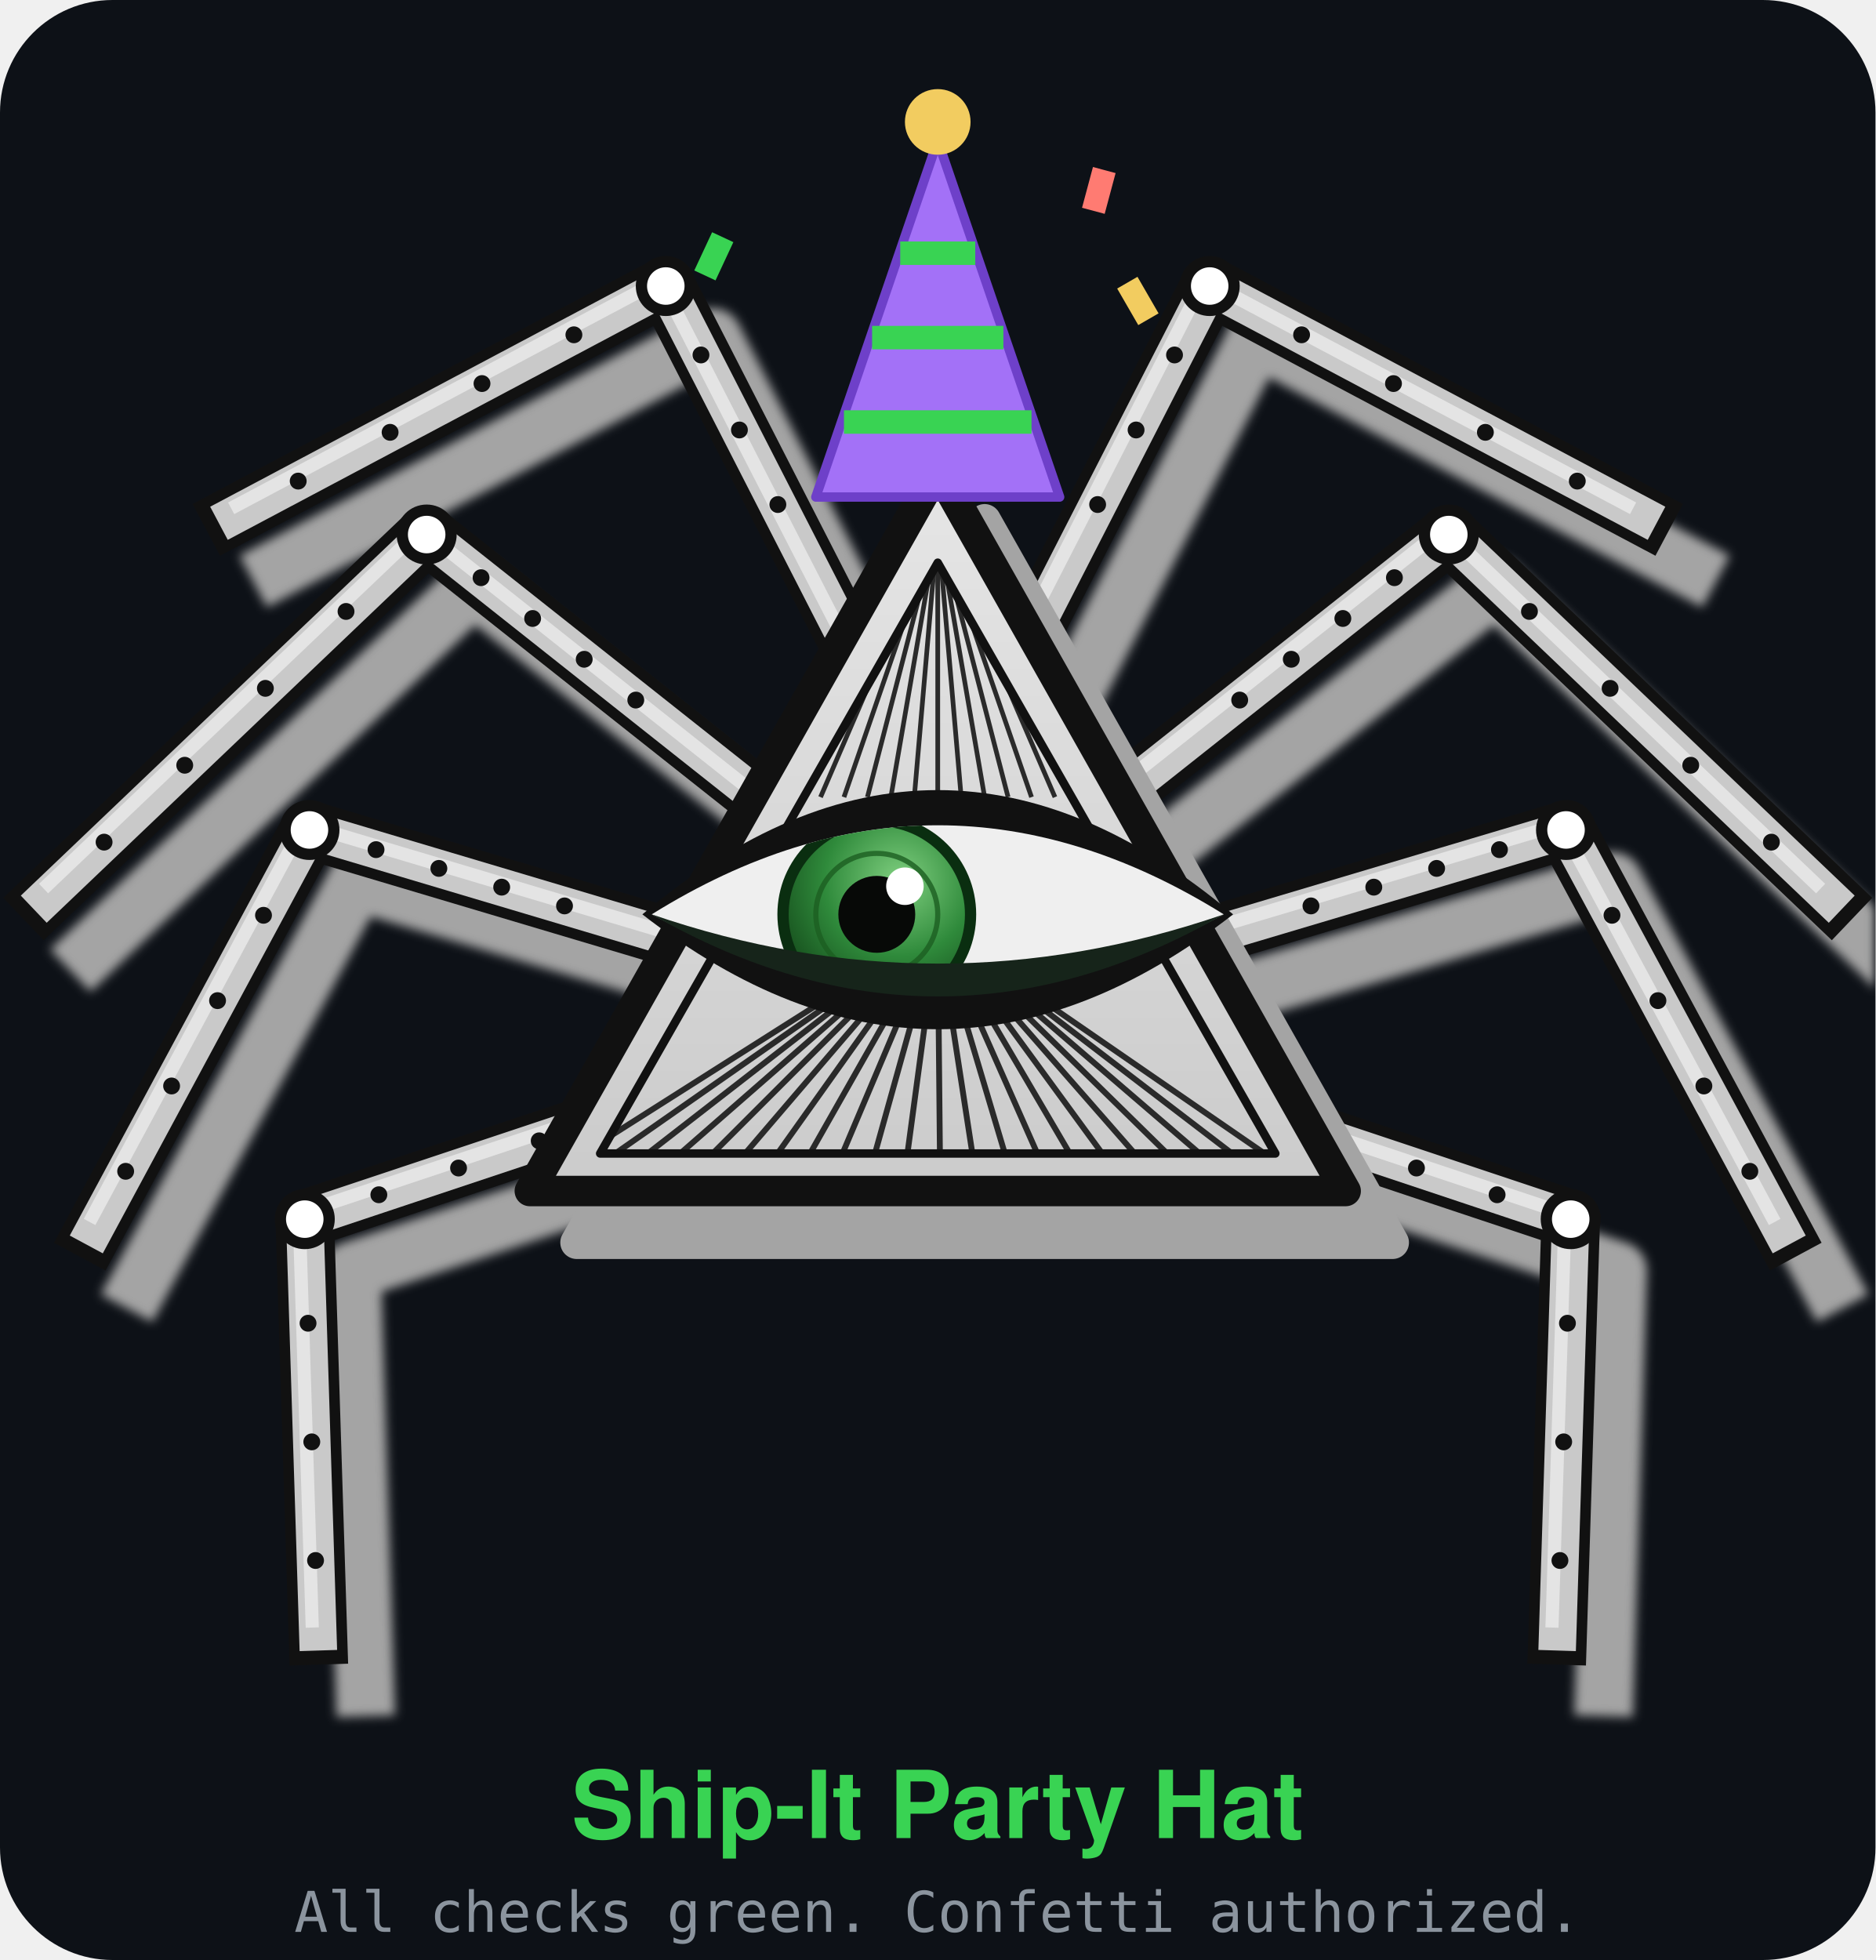
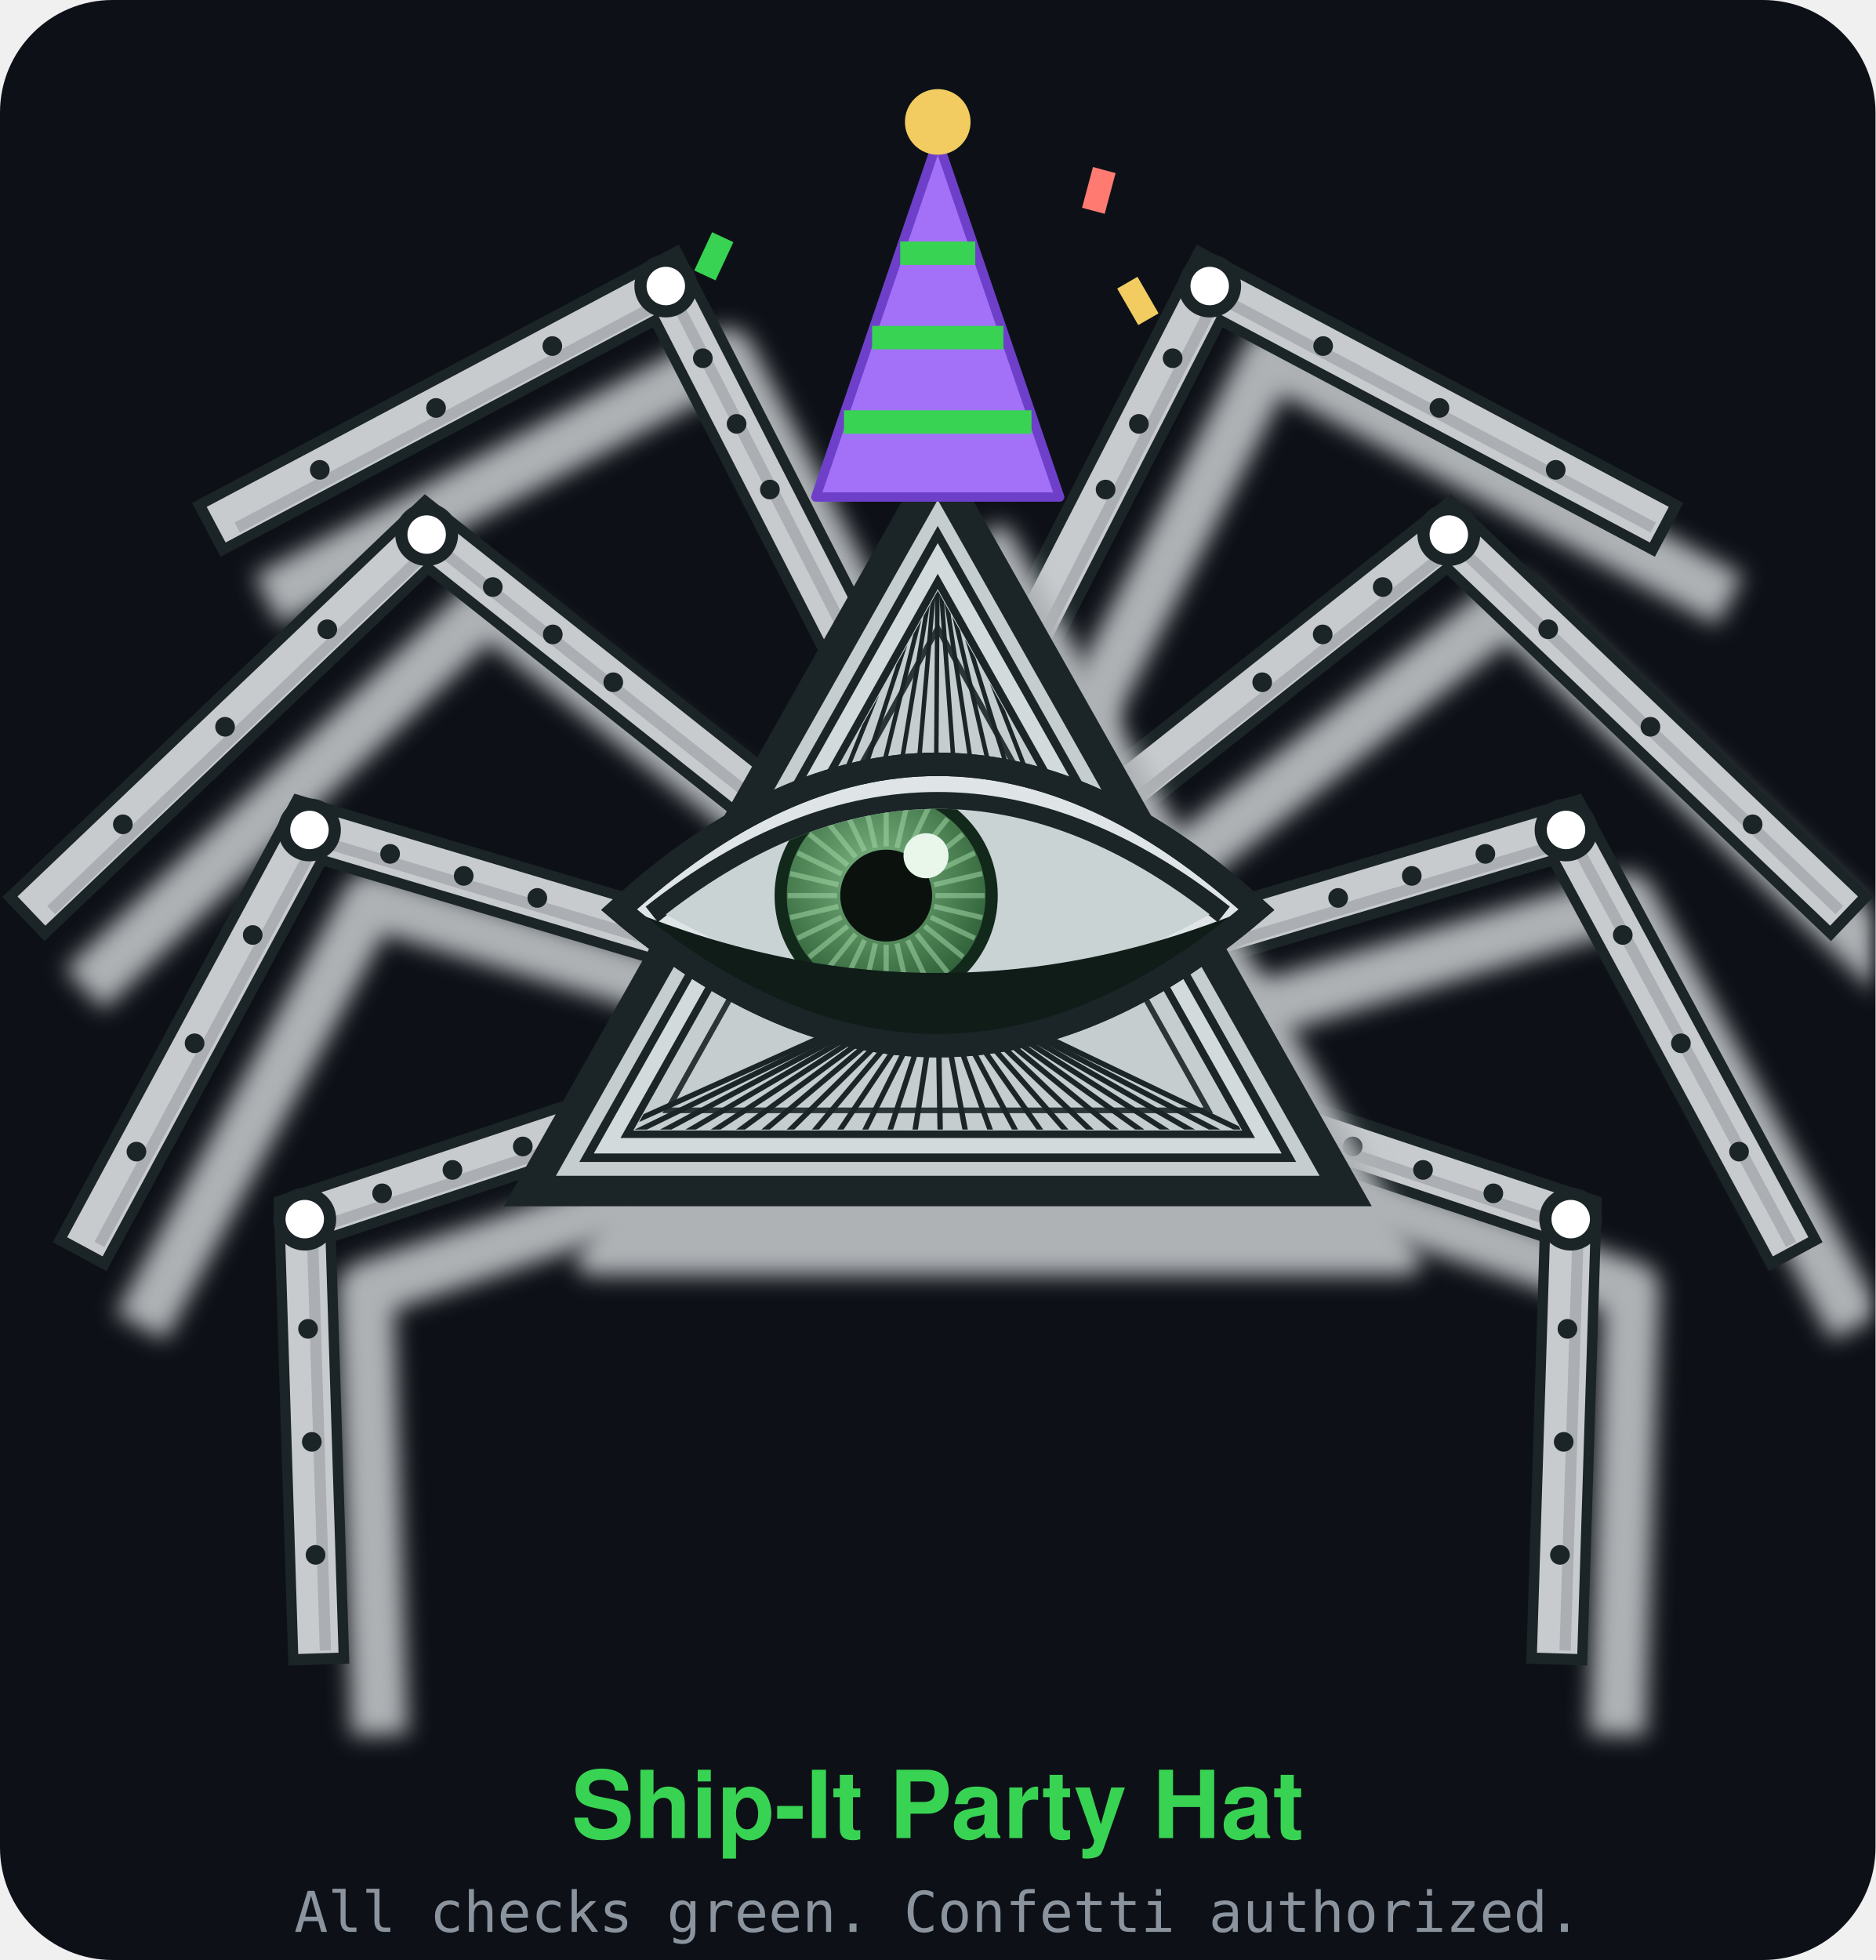
<svg xmlns="http://www.w3.org/2000/svg" viewBox="0 -50 400 418" width="400" height="418" role="img" aria-label="PRovidence wearing Ship-It Party Hat">
  <defs>
-     <linearGradient id="party-shell" x1="0" y1="0" x2="0" y2="1">
-       <stop offset="0" stop-color="#e6e6e6" />
-       <stop offset="1" stop-color="#cbcbcb" />
-     </linearGradient>
-     <filter id="party-soft" x="-10%" y="-10%" width="120%" height="120%">
-       <feGaussianBlur stdDeviation="1.1" />
+     <filter id="party-soft" x="-10%" y="-10%" width="125%" height="125%">
+       <feGaussianBlur stdDeviation="2.4" />
    </filter>
-     <radialGradient id="party-iris" cx=".62" cy=".32" r=".8">
-       <stop offset="0" stop-color="#7fcf7f" />
-       <stop offset=".5" stop-color="#2f8a3b" />
-       <stop offset="1" stop-color="#0f3d14" />
+     <radialGradient id="party-iris" cx=".45" cy=".4" r=".7">
+       <stop offset="0" stop-color="#7fb685" />
+       <stop offset=".55" stop-color="#4b8052" />
+       <stop offset="1" stop-color="#22502b" />
    </radialGradient>
  </defs>
  <style>@keyframes party-leg{from{transform:rotate(-3deg)}to{transform:rotate(3deg)}}@keyframes party-bob{from{transform:translateY(0)}to{transform:translateY(-6px)}}.party-all{animation:party-bob 1.6s ease-in-out infinite alternate}</style>
  <rect x="0" y="-50" width="400" height="418" rx="24" fill="#0d1117" />
  <g class="party-all">
-     <g transform="translate(10 11)" filter="url(#party-soft)">
-       <polyline style="transform-origin:215.0px 95px;animation:party-leg 1s ease-in-out 0.00s infinite alternate" points="215.0,95.0 258.0,11.0 356.0,63.0" fill="none" stroke="#a4a4a4" stroke-width="12.5" stroke-linejoin="round" />
-       <polyline style="transform-origin:232.0px 125px;animation:party-leg 1s ease-in-out 0.17s infinite alternate" points="232.0,125.0 309.0,64.0 395.0,146.0" fill="none" stroke="#a4a4a4" stroke-width="12.5" stroke-linejoin="round" />
-       <polyline style="transform-origin:240.0px 155px;animation:party-leg 1s ease-in-out 0.34s infinite alternate" points="240.0,155.0 334.0,127.0 383.0,218.0" fill="none" stroke="#a4a4a4" stroke-width="12.5" stroke-linejoin="round" />
-       <polyline style="transform-origin:245.0px 180px;animation:party-leg 1s ease-in-out 0.51s infinite alternate" points="245.0,180.0 335.0,210.0 332.0,305.0" fill="none" stroke="#a4a4a4" stroke-width="12.5" stroke-linejoin="round" />
-       <polyline style="transform-origin:185.0px 95px;animation:party-leg 1s ease-in-out 0.09s infinite alternate" points="185.0,95.0 142.0,11.0 44.0,63.0" fill="none" stroke="#a4a4a4" stroke-width="12.5" stroke-linejoin="round" />
-       <polyline style="transform-origin:168.0px 125px;animation:party-leg 1s ease-in-out 0.26s infinite alternate" points="168.0,125.0 91.0,64.0 5.0,146.0" fill="none" stroke="#a4a4a4" stroke-width="12.5" stroke-linejoin="round" />
-       <polyline style="transform-origin:160.0px 155px;animation:party-leg 1s ease-in-out 0.43s infinite alternate" points="160.0,155.0 66.0,127.0 17.0,218.0" fill="none" stroke="#a4a4a4" stroke-width="12.5" stroke-linejoin="round" />
-       <polyline style="transform-origin:155.0px 180px;animation:party-leg 1s ease-in-out 0.60s infinite alternate" points="155.0,180.0 65.0,210.0 68.0,305.0" fill="none" stroke="#a4a4a4" stroke-width="12.5" stroke-linejoin="round" />
+     <g transform="translate(13 15)" filter="url(#party-soft)">
+       <polyline style="transform-origin:215.0px 95px;animation:party-leg 1s ease-in-out 0.00s infinite alternate" points="215.0,95.0 258.0,11.0 356.0,63.0" fill="none" stroke="#aeb2b5" stroke-width="12" stroke-linejoin="round" />
+       <polyline style="transform-origin:232.0px 125px;animation:party-leg 1s ease-in-out 0.17s infinite alternate" points="232.0,125.0 309.0,64.0 395.0,146.0" fill="none" stroke="#aeb2b5" stroke-width="12" stroke-linejoin="round" />
+       <polyline style="transform-origin:240.0px 155px;animation:party-leg 1s ease-in-out 0.34s infinite alternate" points="240.0,155.0 334.0,127.0 383.0,218.0" fill="none" stroke="#aeb2b5" stroke-width="12" stroke-linejoin="round" />
+       <polyline style="transform-origin:245.0px 180px;animation:party-leg 1s ease-in-out 0.51s infinite alternate" points="245.0,180.0 335.0,210.0 332.0,305.0" fill="none" stroke="#aeb2b5" stroke-width="12" stroke-linejoin="round" />
+       <polyline style="transform-origin:185.0px 95px;animation:party-leg 1s ease-in-out 0.09s infinite alternate" points="185.0,95.0 142.0,11.0 44.0,63.0" fill="none" stroke="#aeb2b5" stroke-width="12" stroke-linejoin="round" />
+       <polyline style="transform-origin:168.0px 125px;animation:party-leg 1s ease-in-out 0.26s infinite alternate" points="168.0,125.0 91.0,64.0 5.0,146.0" fill="none" stroke="#aeb2b5" stroke-width="12" stroke-linejoin="round" />
+       <polyline style="transform-origin:160.0px 155px;animation:party-leg 1s ease-in-out 0.43s infinite alternate" points="160.0,155.0 66.0,127.0 17.0,218.0" fill="none" stroke="#aeb2b5" stroke-width="12" stroke-linejoin="round" />
+       <polyline style="transform-origin:155.0px 180px;animation:party-leg 1s ease-in-out 0.60s infinite alternate" points="155.0,180.0 65.0,210.0 68.0,305.0" fill="none" stroke="#aeb2b5" stroke-width="12" stroke-linejoin="round" />
    </g>
    <g class="leg" style="transform-origin:215.0px 95px;animation:party-leg 1s ease-in-out 0.00s infinite alternate">
-       <polyline points="215.0,95.0 258.0,11.0 356.0,63.0" fill="none" stroke="#111111" stroke-width="12.5" stroke-linejoin="round" />
-       <polyline points="215.0,95.0 258.0,11.0 353.3,61.6" fill="none" stroke="#c9c9c9" stroke-width="8" stroke-linejoin="round" />
-       <polyline points="216.7,91.6 258.0,11.0 349.5,59.6" fill="none" stroke="#e4e4e4" stroke-width="2.8" stroke-linejoin="round" transform="translate(-1.2,-1.2)" />
-       <circle cx="234.1" cy="57.6" r="1.8" fill="#111111" />
-       <circle cx="242.3" cy="41.7" r="1.8" fill="#111111" />
-       <circle cx="250.5" cy="25.7" r="1.8" fill="#111111" />
-       <circle cx="277.6" cy="21.4" r="1.8" fill="#111111" />
-       <circle cx="297.2" cy="31.8" r="1.8" fill="#111111" />
-       <circle cx="316.8" cy="42.2" r="1.8" fill="#111111" />
-       <circle cx="336.4" cy="52.6" r="1.8" fill="#111111" />
-       <circle cx="258" cy="11" r="5.2" fill="#ffffff" stroke="#111111" stroke-width="2.4" />
+       <polyline points="215.0,95.0 258.0,11.0 356.0,63.0" fill="none" stroke="#1b2427" stroke-width="13" stroke-linejoin="miter" stroke-miterlimit="3" />
+       <polyline points="215.0,95.0 258.0,11.0 353.9,61.9" fill="none" stroke="#c8cbce" stroke-width="8.6" stroke-linejoin="miter" stroke-miterlimit="3" />
+       <polyline points="216.3,92.5 258.0,11.0 351.0,60.3" fill="none" stroke="#a6a9ad" stroke-width="2.4" stroke-linejoin="round" transform="translate(1.6 2.2)" opacity=".85" />
+       <circle cx="235.8" cy="54.4" r="2.1" fill="#1b2427" />
+       <circle cx="242.9" cy="40.4" r="2.1" fill="#1b2427" />
+       <circle cx="250.1" cy="26.4" r="2.1" fill="#1b2427" />
+       <circle cx="282.2" cy="23.8" r="2.1" fill="#1b2427" />
+       <circle cx="307.0" cy="37.0" r="2.1" fill="#1b2427" />
+       <circle cx="331.8" cy="50.2" r="2.1" fill="#1b2427" />
+       <circle cx="258" cy="11" r="5.4" fill="#ffffff" stroke="#1b2427" stroke-width="2.6" />
    </g>
    <g class="leg" style="transform-origin:232.0px 125px;animation:party-leg 1s ease-in-out 0.17s infinite alternate">
-       <polyline points="232.0,125.0 309.0,64.0 395.0,146.0" fill="none" stroke="#111111" stroke-width="12.5" stroke-linejoin="round" />
-       <polyline points="232.0,125.0 309.0,64.0 392.8,143.9" fill="none" stroke="#c9c9c9" stroke-width="8" stroke-linejoin="round" />
-       <polyline points="235.1,122.6 309.0,64.0 389.5,140.7" fill="none" stroke="#e4e4e4" stroke-width="2.8" stroke-linejoin="round" transform="translate(-1.2,-1.2)" />
-       <circle cx="264.4" cy="99.3" r="1.8" fill="#111111" />
-       <circle cx="275.4" cy="90.6" r="1.8" fill="#111111" />
-       <circle cx="286.4" cy="81.9" r="1.8" fill="#111111" />
-       <circle cx="297.4" cy="73.2" r="1.8" fill="#111111" />
-       <circle cx="326.2" cy="80.4" r="1.8" fill="#111111" />
-       <circle cx="343.4" cy="96.8" r="1.8" fill="#111111" />
-       <circle cx="360.6" cy="113.2" r="1.8" fill="#111111" />
-       <circle cx="377.8" cy="129.6" r="1.8" fill="#111111" />
-       <circle cx="309" cy="64" r="5.2" fill="#ffffff" stroke="#111111" stroke-width="2.4" />
+       <polyline points="232.0,125.0 309.0,64.0 395.0,146.0" fill="none" stroke="#1b2427" stroke-width="13" stroke-linejoin="miter" stroke-miterlimit="3" />
+       <polyline points="232.0,125.0 309.0,64.0 393.3,144.3" fill="none" stroke="#c8cbce" stroke-width="8.6" stroke-linejoin="miter" stroke-miterlimit="3" />
+       <polyline points="234.3,123.2 309.0,64.0 390.7,141.9" fill="none" stroke="#a6a9ad" stroke-width="2.4" stroke-linejoin="round" transform="translate(1.6 2.2)" opacity=".85" />
+       <circle cx="269.2" cy="95.5" r="2.1" fill="#1b2427" />
+       <circle cx="282.1" cy="85.3" r="2.1" fill="#1b2427" />
+       <circle cx="294.9" cy="75.2" r="2.1" fill="#1b2427" />
+       <circle cx="330.2" cy="84.2" r="2.1" fill="#1b2427" />
+       <circle cx="352.0" cy="105.0" r="2.1" fill="#1b2427" />
+       <circle cx="373.8" cy="125.8" r="2.1" fill="#1b2427" />
+       <circle cx="309" cy="64" r="5.4" fill="#ffffff" stroke="#1b2427" stroke-width="2.6" />
    </g>
    <g class="leg" style="transform-origin:240.0px 155px;animation:party-leg 1s ease-in-out 0.34s infinite alternate">
-       <polyline points="240.0,155.0 334.0,127.0 383.0,218.0" fill="none" stroke="#111111" stroke-width="12.5" stroke-linejoin="round" />
-       <polyline points="240.0,155.0 334.0,127.0 381.6,215.4" fill="none" stroke="#c9c9c9" stroke-width="8" stroke-linejoin="round" />
-       <polyline points="243.8,153.9 334.0,127.0 379.7,211.8" fill="none" stroke="#e4e4e4" stroke-width="2.8" stroke-linejoin="round" transform="translate(-1.2,-1.2)" />
-       <circle cx="279.6" cy="143.2" r="1.8" fill="#111111" />
-       <circle cx="293.0" cy="139.2" r="1.8" fill="#111111" />
-       <circle cx="306.4" cy="135.2" r="1.8" fill="#111111" />
-       <circle cx="319.8" cy="131.2" r="1.8" fill="#111111" />
-       <circle cx="343.8" cy="145.2" r="1.8" fill="#111111" />
-       <circle cx="353.6" cy="163.4" r="1.8" fill="#111111" />
-       <circle cx="363.4" cy="181.6" r="1.8" fill="#111111" />
-       <circle cx="373.2" cy="199.8" r="1.8" fill="#111111" />
-       <circle cx="334" cy="127" r="5.2" fill="#ffffff" stroke="#111111" stroke-width="2.4" />
+       <polyline points="240.0,155.0 334.0,127.0 383.0,218.0" fill="none" stroke="#1b2427" stroke-width="13" stroke-linejoin="miter" stroke-miterlimit="3" />
+       <polyline points="240.0,155.0 334.0,127.0 381.9,215.9" fill="none" stroke="#c8cbce" stroke-width="8.6" stroke-linejoin="miter" stroke-miterlimit="3" />
+       <polyline points="242.8,154.2 334.0,127.0 380.4,213.2" fill="none" stroke="#a6a9ad" stroke-width="2.4" stroke-linejoin="round" transform="translate(1.6 2.2)" opacity=".85" />
+       <circle cx="285.4" cy="141.5" r="2.1" fill="#1b2427" />
+       <circle cx="301.1" cy="136.8" r="2.1" fill="#1b2427" />
+       <circle cx="316.8" cy="132.1" r="2.1" fill="#1b2427" />
+       <circle cx="346.1" cy="149.4" r="2.1" fill="#1b2427" />
+       <circle cx="358.5" cy="172.5" r="2.1" fill="#1b2427" />
+       <circle cx="370.9" cy="195.6" r="2.1" fill="#1b2427" />
+       <circle cx="334" cy="127" r="5.4" fill="#ffffff" stroke="#1b2427" stroke-width="2.6" />
    </g>
    <g class="leg" style="transform-origin:245.0px 180px;animation:party-leg 1s ease-in-out 0.51s infinite alternate">
-       <polyline points="245.0,180.0 335.0,210.0 332.0,305.0" fill="none" stroke="#111111" stroke-width="12.5" stroke-linejoin="round" />
-       <polyline points="245.0,180.0 335.0,210.0 332.1,302.0" fill="none" stroke="#c9c9c9" stroke-width="8" stroke-linejoin="round" />
-       <polyline points="248.6,181.2 335.0,210.0 332.2,298.3" fill="none" stroke="#e4e4e4" stroke-width="2.8" stroke-linejoin="round" transform="translate(-1.2,-1.2)" />
-       <circle cx="285.1" cy="193.3" r="1.8" fill="#111111" />
-       <circle cx="302.1" cy="199.1" r="1.8" fill="#111111" />
-       <circle cx="319.3" cy="204.8" r="1.8" fill="#111111" />
-       <circle cx="334.3" cy="232.2" r="1.8" fill="#111111" />
-       <circle cx="333.5" cy="257.5" r="1.8" fill="#111111" />
-       <circle cx="332.7" cy="282.8" r="1.8" fill="#111111" />
-       <circle cx="335" cy="210" r="5.2" fill="#ffffff" stroke="#111111" stroke-width="2.4" />
+       <polyline points="245.0,180.0 335.0,210.0 332.0,305.0" fill="none" stroke="#1b2427" stroke-width="13" stroke-linejoin="miter" stroke-miterlimit="3" />
+       <polyline points="245.0,180.0 335.0,210.0 332.1,302.6" fill="none" stroke="#c8cbce" stroke-width="8.6" stroke-linejoin="miter" stroke-miterlimit="3" />
+       <polyline points="247.7,180.9 335.0,210.0 332.2,299.8" fill="none" stroke="#a6a9ad" stroke-width="2.4" stroke-linejoin="round" transform="translate(1.6 2.2)" opacity=".85" />
+       <circle cx="288.5" cy="194.5" r="2.1" fill="#1b2427" />
+       <circle cx="303.5" cy="199.5" r="2.1" fill="#1b2427" />
+       <circle cx="318.5" cy="204.5" r="2.1" fill="#1b2427" />
+       <circle cx="334.3" cy="233.4" r="2.1" fill="#1b2427" />
+       <circle cx="333.5" cy="257.5" r="2.1" fill="#1b2427" />
+       <circle cx="332.7" cy="281.6" r="2.1" fill="#1b2427" />
+       <circle cx="335" cy="210" r="5.4" fill="#ffffff" stroke="#1b2427" stroke-width="2.6" />
    </g>
    <g class="leg" style="transform-origin:185.0px 95px;animation:party-leg 1s ease-in-out 0.09s infinite alternate">
-       <polyline points="185.0,95.0 142.0,11.0 44.0,63.0" fill="none" stroke="#111111" stroke-width="12.5" stroke-linejoin="round" />
-       <polyline points="185.0,95.0 142.0,11.0 46.7,61.6" fill="none" stroke="#c9c9c9" stroke-width="8" stroke-linejoin="round" />
-       <polyline points="183.3,91.6 142.0,11.0 50.5,59.6" fill="none" stroke="#e4e4e4" stroke-width="2.8" stroke-linejoin="round" transform="translate(-1.2,-1.2)" />
-       <circle cx="165.9" cy="57.6" r="1.8" fill="#111111" />
-       <circle cx="157.7" cy="41.7" r="1.8" fill="#111111" />
-       <circle cx="149.5" cy="25.7" r="1.8" fill="#111111" />
-       <circle cx="122.4" cy="21.4" r="1.8" fill="#111111" />
-       <circle cx="102.8" cy="31.8" r="1.8" fill="#111111" />
-       <circle cx="83.2" cy="42.2" r="1.8" fill="#111111" />
-       <circle cx="63.6" cy="52.6" r="1.8" fill="#111111" />
-       <circle cx="142" cy="11" r="5.2" fill="#ffffff" stroke="#111111" stroke-width="2.4" />
+       <polyline points="185.0,95.0 142.0,11.0 44.0,63.0" fill="none" stroke="#1b2427" stroke-width="13" stroke-linejoin="miter" stroke-miterlimit="3" />
+       <polyline points="185.0,95.0 142.0,11.0 46.1,61.9" fill="none" stroke="#c8cbce" stroke-width="8.6" stroke-linejoin="miter" stroke-miterlimit="3" />
+       <polyline points="183.7,92.5 142.0,11.0 49.0,60.3" fill="none" stroke="#a6a9ad" stroke-width="2.4" stroke-linejoin="round" transform="translate(1.6 2.2)" opacity=".85" />
+       <circle cx="164.2" cy="54.4" r="2.1" fill="#1b2427" />
+       <circle cx="157.1" cy="40.4" r="2.1" fill="#1b2427" />
+       <circle cx="149.9" cy="26.4" r="2.1" fill="#1b2427" />
+       <circle cx="117.8" cy="23.8" r="2.1" fill="#1b2427" />
+       <circle cx="93.0" cy="37.0" r="2.1" fill="#1b2427" />
+       <circle cx="68.2" cy="50.2" r="2.1" fill="#1b2427" />
+       <circle cx="142" cy="11" r="5.4" fill="#ffffff" stroke="#1b2427" stroke-width="2.6" />
    </g>
    <g class="leg" style="transform-origin:168.0px 125px;animation:party-leg 1s ease-in-out 0.26s infinite alternate">
-       <polyline points="168.0,125.0 91.0,64.0 5.0,146.0" fill="none" stroke="#111111" stroke-width="12.5" stroke-linejoin="round" />
-       <polyline points="168.0,125.0 91.0,64.0 7.2,143.9" fill="none" stroke="#c9c9c9" stroke-width="8" stroke-linejoin="round" />
-       <polyline points="164.9,122.6 91.0,64.0 10.5,140.7" fill="none" stroke="#e4e4e4" stroke-width="2.8" stroke-linejoin="round" transform="translate(-1.2,-1.2)" />
-       <circle cx="135.6" cy="99.3" r="1.8" fill="#111111" />
-       <circle cx="124.6" cy="90.6" r="1.8" fill="#111111" />
-       <circle cx="113.6" cy="81.9" r="1.8" fill="#111111" />
-       <circle cx="102.6" cy="73.2" r="1.8" fill="#111111" />
-       <circle cx="73.8" cy="80.4" r="1.8" fill="#111111" />
-       <circle cx="56.6" cy="96.8" r="1.8" fill="#111111" />
-       <circle cx="39.4" cy="113.2" r="1.8" fill="#111111" />
-       <circle cx="22.2" cy="129.6" r="1.8" fill="#111111" />
-       <circle cx="91" cy="64" r="5.2" fill="#ffffff" stroke="#111111" stroke-width="2.4" />
+       <polyline points="168.0,125.0 91.0,64.0 5.0,146.0" fill="none" stroke="#1b2427" stroke-width="13" stroke-linejoin="miter" stroke-miterlimit="3" />
+       <polyline points="168.0,125.0 91.0,64.0 6.7,144.3" fill="none" stroke="#c8cbce" stroke-width="8.6" stroke-linejoin="miter" stroke-miterlimit="3" />
+       <polyline points="165.7,123.2 91.0,64.0 9.3,141.9" fill="none" stroke="#a6a9ad" stroke-width="2.4" stroke-linejoin="round" transform="translate(1.6 2.2)" opacity=".85" />
+       <circle cx="130.8" cy="95.5" r="2.1" fill="#1b2427" />
+       <circle cx="117.9" cy="85.3" r="2.1" fill="#1b2427" />
+       <circle cx="105.1" cy="75.2" r="2.1" fill="#1b2427" />
+       <circle cx="69.8" cy="84.2" r="2.1" fill="#1b2427" />
+       <circle cx="48.0" cy="105.0" r="2.1" fill="#1b2427" />
+       <circle cx="26.2" cy="125.8" r="2.1" fill="#1b2427" />
+       <circle cx="91" cy="64" r="5.4" fill="#ffffff" stroke="#1b2427" stroke-width="2.6" />
    </g>
    <g class="leg" style="transform-origin:160.0px 155px;animation:party-leg 1s ease-in-out 0.43s infinite alternate">
-       <polyline points="160.0,155.0 66.0,127.0 17.0,218.0" fill="none" stroke="#111111" stroke-width="12.5" stroke-linejoin="round" />
-       <polyline points="160.0,155.0 66.0,127.0 18.4,215.4" fill="none" stroke="#c9c9c9" stroke-width="8" stroke-linejoin="round" />
-       <polyline points="156.2,153.9 66.0,127.0 20.3,211.8" fill="none" stroke="#e4e4e4" stroke-width="2.8" stroke-linejoin="round" transform="translate(-1.2,-1.2)" />
-       <circle cx="120.4" cy="143.2" r="1.8" fill="#111111" />
-       <circle cx="107.0" cy="139.2" r="1.8" fill="#111111" />
-       <circle cx="93.6" cy="135.2" r="1.8" fill="#111111" />
-       <circle cx="80.2" cy="131.2" r="1.8" fill="#111111" />
-       <circle cx="56.2" cy="145.2" r="1.8" fill="#111111" />
-       <circle cx="46.4" cy="163.4" r="1.8" fill="#111111" />
-       <circle cx="36.6" cy="181.6" r="1.8" fill="#111111" />
-       <circle cx="26.8" cy="199.8" r="1.8" fill="#111111" />
-       <circle cx="66" cy="127" r="5.2" fill="#ffffff" stroke="#111111" stroke-width="2.4" />
+       <polyline points="160.0,155.0 66.0,127.0 17.0,218.0" fill="none" stroke="#1b2427" stroke-width="13" stroke-linejoin="miter" stroke-miterlimit="3" />
+       <polyline points="160.0,155.0 66.0,127.0 18.1,215.9" fill="none" stroke="#c8cbce" stroke-width="8.6" stroke-linejoin="miter" stroke-miterlimit="3" />
+       <polyline points="157.2,154.2 66.0,127.0 19.6,213.2" fill="none" stroke="#a6a9ad" stroke-width="2.4" stroke-linejoin="round" transform="translate(1.6 2.2)" opacity=".85" />
+       <circle cx="114.6" cy="141.5" r="2.1" fill="#1b2427" />
+       <circle cx="98.9" cy="136.8" r="2.1" fill="#1b2427" />
+       <circle cx="83.2" cy="132.1" r="2.1" fill="#1b2427" />
+       <circle cx="53.9" cy="149.4" r="2.1" fill="#1b2427" />
+       <circle cx="41.5" cy="172.5" r="2.1" fill="#1b2427" />
+       <circle cx="29.1" cy="195.6" r="2.1" fill="#1b2427" />
+       <circle cx="66" cy="127" r="5.4" fill="#ffffff" stroke="#1b2427" stroke-width="2.6" />
    </g>
    <g class="leg" style="transform-origin:155.0px 180px;animation:party-leg 1s ease-in-out 0.60s infinite alternate">
-       <polyline points="155.0,180.0 65.0,210.0 68.0,305.0" fill="none" stroke="#111111" stroke-width="12.5" stroke-linejoin="round" />
-       <polyline points="155.0,180.0 65.0,210.0 67.9,302.0" fill="none" stroke="#c9c9c9" stroke-width="8" stroke-linejoin="round" />
-       <polyline points="151.4,181.2 65.0,210.0 67.8,298.3" fill="none" stroke="#e4e4e4" stroke-width="2.8" stroke-linejoin="round" transform="translate(-1.2,-1.2)" />
-       <circle cx="115.0" cy="193.3" r="1.8" fill="#111111" />
-       <circle cx="97.8" cy="199.1" r="1.8" fill="#111111" />
-       <circle cx="80.8" cy="204.8" r="1.8" fill="#111111" />
-       <circle cx="65.7" cy="232.2" r="1.8" fill="#111111" />
-       <circle cx="66.5" cy="257.5" r="1.8" fill="#111111" />
-       <circle cx="67.3" cy="282.8" r="1.8" fill="#111111" />
-       <circle cx="65" cy="210" r="5.2" fill="#ffffff" stroke="#111111" stroke-width="2.4" />
+       <polyline points="155.0,180.0 65.0,210.0 68.0,305.0" fill="none" stroke="#1b2427" stroke-width="13" stroke-linejoin="miter" stroke-miterlimit="3" />
+       <polyline points="155.0,180.0 65.0,210.0 67.9,302.6" fill="none" stroke="#c8cbce" stroke-width="8.6" stroke-linejoin="miter" stroke-miterlimit="3" />
+       <polyline points="152.3,180.9 65.0,210.0 67.8,299.8" fill="none" stroke="#a6a9ad" stroke-width="2.4" stroke-linejoin="round" transform="translate(1.6 2.2)" opacity=".85" />
+       <circle cx="111.5" cy="194.5" r="2.1" fill="#1b2427" />
+       <circle cx="96.5" cy="199.5" r="2.1" fill="#1b2427" />
+       <circle cx="81.5" cy="204.5" r="2.1" fill="#1b2427" />
+       <circle cx="65.7" cy="233.4" r="2.1" fill="#1b2427" />
+       <circle cx="66.5" cy="257.5" r="2.1" fill="#1b2427" />
+       <circle cx="67.3" cy="281.6" r="2.1" fill="#1b2427" />
+       <circle cx="65" cy="210" r="5.4" fill="#ffffff" stroke="#1b2427" stroke-width="2.6" />
    </g>
    <g class="body">
-       <polygon points="200.0,50.0 287.0,204.0 113.0,204.0" fill="#a4a4a4" stroke="#a4a4a4" stroke-width="7" stroke-linejoin="round" transform="translate(10 11)" />
-       <polygon points="200.0,50.0 287.0,204.0 113.0,204.0" fill="url(#party-shell)" stroke="#111111" stroke-width="6.5" stroke-linejoin="round" />
+       <polygon points="200.0,50.0 287.0,204.0 113.0,204.0" fill="#aeb2b5" stroke="#aeb2b5" stroke-width="6" stroke-linejoin="round" transform="translate(13 15)" filter="url(#party-soft)" />
+       <polygon points="200.0,50.0 287.0,204.0 113.0,204.0" fill="#c5cdcf" stroke="#1b2427" stroke-width="6.5" stroke-linejoin="miter" />
+       <polygon points="200.0,64.0 274.9,196.9 125.1,196.9" fill="#d3dadb" stroke="#1b2427" stroke-width="1.8" stroke-linejoin="miter" />
+       <polygon points="200.0,74.0 266.3,191.9 133.7,191.9" fill="#c5cdcf" stroke="#1b2427" stroke-width="1.6" stroke-linejoin="miter" />
      <clipPath id="party-in">
-         <polygon points="200,70 128,196 272,196" />
+         <polygon points="200.0,76.0 264.6,190.9 135.4,190.9" />
      </clipPath>
      <clipPath id="party-sclera">
-         <path d="M139 137 Q200 99 261 137 Q200 170 139 137 Z" />
+         <path d="M142 145 Q200 100 258 145 Q200 178 142 145 Z" />
      </clipPath>
      <g clip-path="url(#party-in)">
-         <line x1="200" y1="148" x2="118.0" y2="200" stroke="#2a2a2a" stroke-width="1.25" />
-         <line x1="200" y1="148" x2="125.5" y2="200" stroke="#2a2a2a" stroke-width="1.25" />
-         <line x1="200" y1="148" x2="133.0" y2="200" stroke="#2a2a2a" stroke-width="1.25" />
-         <line x1="200" y1="148" x2="140.5" y2="200" stroke="#2a2a2a" stroke-width="1.25" />
-         <line x1="200" y1="148" x2="148.0" y2="200" stroke="#2a2a2a" stroke-width="1.25" />
-         <line x1="200" y1="148" x2="155.5" y2="200" stroke="#2a2a2a" stroke-width="1.25" />
-         <line x1="200" y1="148" x2="163.0" y2="200" stroke="#2a2a2a" stroke-width="1.25" />
-         <line x1="200" y1="148" x2="170.5" y2="200" stroke="#2a2a2a" stroke-width="1.25" />
-         <line x1="200" y1="148" x2="178.0" y2="200" stroke="#2a2a2a" stroke-width="1.25" />
-         <line x1="200" y1="148" x2="185.5" y2="200" stroke="#2a2a2a" stroke-width="1.25" />
-         <line x1="200" y1="148" x2="193.0" y2="200" stroke="#2a2a2a" stroke-width="1.25" />
-         <line x1="200" y1="148" x2="200.5" y2="200" stroke="#2a2a2a" stroke-width="1.25" />
-         <line x1="200" y1="148" x2="208.0" y2="200" stroke="#2a2a2a" stroke-width="1.25" />
-         <line x1="200" y1="148" x2="215.5" y2="200" stroke="#2a2a2a" stroke-width="1.25" />
-         <line x1="200" y1="148" x2="223.0" y2="200" stroke="#2a2a2a" stroke-width="1.25" />
-         <line x1="200" y1="148" x2="230.5" y2="200" stroke="#2a2a2a" stroke-width="1.25" />
-         <line x1="200" y1="148" x2="238.0" y2="200" stroke="#2a2a2a" stroke-width="1.25" />
-         <line x1="200" y1="148" x2="245.5" y2="200" stroke="#2a2a2a" stroke-width="1.25" />
-         <line x1="200" y1="148" x2="253.0" y2="200" stroke="#2a2a2a" stroke-width="1.25" />
-         <line x1="200" y1="148" x2="260.5" y2="200" stroke="#2a2a2a" stroke-width="1.25" />
-         <line x1="200" y1="148" x2="268.0" y2="200" stroke="#2a2a2a" stroke-width="1.25" />
-         <line x1="200" y1="148" x2="275.5" y2="200" stroke="#2a2a2a" stroke-width="1.25" />
-         <line x1="200" y1="62" x2="170" y2="120" stroke="#2a2a2a" stroke-width="1" />
-         <line x1="200" y1="62" x2="175" y2="120" stroke="#2a2a2a" stroke-width="1" />
-         <line x1="200" y1="62" x2="180" y2="120" stroke="#2a2a2a" stroke-width="1" />
-         <line x1="200" y1="62" x2="185" y2="120" stroke="#2a2a2a" stroke-width="1" />
-         <line x1="200" y1="62" x2="190" y2="120" stroke="#2a2a2a" stroke-width="1" />
-         <line x1="200" y1="62" x2="195" y2="120" stroke="#2a2a2a" stroke-width="1" />
-         <line x1="200" y1="62" x2="200" y2="120" stroke="#2a2a2a" stroke-width="1" />
-         <line x1="200" y1="62" x2="205" y2="120" stroke="#2a2a2a" stroke-width="1" />
-         <line x1="200" y1="62" x2="210" y2="120" stroke="#2a2a2a" stroke-width="1" />
-         <line x1="200" y1="62" x2="215" y2="120" stroke="#2a2a2a" stroke-width="1" />
-         <line x1="200" y1="62" x2="220" y2="120" stroke="#2a2a2a" stroke-width="1" />
-         <line x1="200" y1="62" x2="225" y2="120" stroke="#2a2a2a" stroke-width="1" />
-         <line x1="200" y1="62" x2="230" y2="120" stroke="#2a2a2a" stroke-width="1" />
+         <line x1="200" y1="66" x2="172.0" y2="124" stroke="#1b2427" stroke-width=".95" />
+         <line x1="200" y1="66" x2="176.6" y2="124" stroke="#1b2427" stroke-width=".95" />
+         <line x1="200" y1="66" x2="181.2" y2="124" stroke="#1b2427" stroke-width=".95" />
+         <line x1="200" y1="66" x2="185.8" y2="124" stroke="#1b2427" stroke-width=".95" />
+         <line x1="200" y1="66" x2="190.4" y2="124" stroke="#1b2427" stroke-width=".95" />
+         <line x1="200" y1="66" x2="195.0" y2="124" stroke="#1b2427" stroke-width=".95" />
+         <line x1="200" y1="66" x2="199.6" y2="124" stroke="#1b2427" stroke-width=".95" />
+         <line x1="200" y1="66" x2="204.2" y2="124" stroke="#1b2427" stroke-width=".95" />
+         <line x1="200" y1="66" x2="208.8" y2="124" stroke="#1b2427" stroke-width=".95" />
+         <line x1="200" y1="66" x2="213.4" y2="124" stroke="#1b2427" stroke-width=".95" />
+         <line x1="200" y1="66" x2="218.0" y2="124" stroke="#1b2427" stroke-width=".95" />
+         <line x1="200" y1="66" x2="222.6" y2="124" stroke="#1b2427" stroke-width=".95" />
+         <line x1="200" y1="66" x2="227.2" y2="124" stroke="#1b2427" stroke-width=".95" />
+         <line x1="200" y1="160" x2="120.0" y2="196" stroke="#1b2427" stroke-width="1.15" />
+         <line x1="200" y1="160" x2="126.2" y2="196" stroke="#1b2427" stroke-width="1.15" />
+         <line x1="200" y1="160" x2="132.4" y2="196" stroke="#1b2427" stroke-width="1.15" />
+         <line x1="200" y1="160" x2="138.6" y2="196" stroke="#1b2427" stroke-width="1.15" />
+         <line x1="200" y1="160" x2="144.8" y2="196" stroke="#1b2427" stroke-width="1.15" />
+         <line x1="200" y1="160" x2="151.0" y2="196" stroke="#1b2427" stroke-width="1.15" />
+         <line x1="200" y1="160" x2="157.2" y2="196" stroke="#1b2427" stroke-width="1.15" />
+         <line x1="200" y1="160" x2="163.4" y2="196" stroke="#1b2427" stroke-width="1.15" />
+         <line x1="200" y1="160" x2="169.6" y2="196" stroke="#1b2427" stroke-width="1.15" />
+         <line x1="200" y1="160" x2="175.8" y2="196" stroke="#1b2427" stroke-width="1.15" />
+         <line x1="200" y1="160" x2="182.0" y2="196" stroke="#1b2427" stroke-width="1.15" />
+         <line x1="200" y1="160" x2="188.2" y2="196" stroke="#1b2427" stroke-width="1.15" />
+         <line x1="200" y1="160" x2="194.4" y2="196" stroke="#1b2427" stroke-width="1.15" />
+         <line x1="200" y1="160" x2="200.6" y2="196" stroke="#1b2427" stroke-width="1.15" />
+         <line x1="200" y1="160" x2="206.8" y2="196" stroke="#1b2427" stroke-width="1.15" />
+         <line x1="200" y1="160" x2="213.0" y2="196" stroke="#1b2427" stroke-width="1.15" />
+         <line x1="200" y1="160" x2="219.2" y2="196" stroke="#1b2427" stroke-width="1.15" />
+         <line x1="200" y1="160" x2="225.4" y2="196" stroke="#1b2427" stroke-width="1.15" />
+         <line x1="200" y1="160" x2="231.6" y2="196" stroke="#1b2427" stroke-width="1.15" />
+         <line x1="200" y1="160" x2="237.8" y2="196" stroke="#1b2427" stroke-width="1.15" />
+         <line x1="200" y1="160" x2="244.0" y2="196" stroke="#1b2427" stroke-width="1.15" />
+         <line x1="200" y1="160" x2="250.2" y2="196" stroke="#1b2427" stroke-width="1.15" />
+         <line x1="200" y1="160" x2="256.4" y2="196" stroke="#1b2427" stroke-width="1.15" />
+         <line x1="200" y1="160" x2="262.6" y2="196" stroke="#1b2427" stroke-width="1.15" />
+         <line x1="200" y1="160" x2="268.8" y2="196" stroke="#1b2427" stroke-width="1.15" />
+         <line x1="200" y1="160" x2="275.0" y2="196" stroke="#1b2427" stroke-width="1.15" />
      </g>
-       <polygon points="200,70 128,196 272,196" fill="none" stroke="#111111" stroke-width="1.8" stroke-linejoin="round" />
-       <g transform="translate(0 8)">
-         <path d="M137 137 Q200 84 263 137 Q200 186 137 137 Z" fill="#111111" />
-         <path d="M139 137 Q200 99 261 137 Q200 170 139 137 Z" fill="#efefef" />
-         <g clip-path="url(#party-sclera)">
-           <g>
-             <animateTransform attributeName="transform" type="translate" values="0 0;0 0;12 0;12 0;-6 1;-6 1;0 0" keyTimes="0;.3;.38;.6;.68;.9;1" dur="7s" repeatCount="indefinite" />
-             <circle cx="187" cy="137" r="20" fill="url(#party-iris)" stroke="#0a2e10" stroke-width="2.4" />
-             <circle cx="187" cy="137" r="13" fill="none" stroke="#1b5e20" stroke-width="1.1" opacity=".8" />
-             <circle cx="187" cy="137" r="8.2" fill="#070907" />
-             <circle cx="193" cy="131" r="4" fill="#ffffff" />
+       <polygon points="200.0,84.0 257.7,186.8 142.3,186.8" fill="none" stroke="#1b2427" stroke-width="1.2" stroke-linejoin="miter" opacity=".9" />
+       <path d="M132 144 Q200 82 268 144 Q200 202 132 144 Z" fill="#dfe5e6" stroke="#1b2427" stroke-width="5" />
+       <path d="M139 145 Q200 97 261 145" fill="none" stroke="#1b2427" stroke-width="4.2" />
+       <path d="M142 145 Q200 100 258 145 Q200 178 142 145 Z" fill="#c9d3d4" />
+       <g clip-path="url(#party-sclera)">
+         <g>
+           <animateTransform attributeName="transform" type="translate" values="0 0;0 0;14 0;14 0;-4 1;-4 1;0 0" keyTimes="0;.3;.38;.6;.68;.9;1" dur="7s" repeatCount="indefinite" />
+           <circle cx="189" cy="141" r="22.5" fill="url(#party-iris)" />
+           <g stroke="#9fd4a4" stroke-width="1.1" opacity=".55">
+             <line x1="199.5" y1="141.0" x2="210.0" y2="141.0" />
+             <line x1="199.2" y1="143.3" x2="209.5" y2="145.7" />
+             <line x1="198.5" y1="145.6" x2="207.9" y2="150.1" />
+             <line x1="197.2" y1="147.5" x2="205.4" y2="154.1" />
+             <line x1="195.5" y1="149.2" x2="202.1" y2="157.4" />
+             <line x1="193.6" y1="150.5" x2="198.1" y2="159.9" />
+             <line x1="191.3" y1="151.2" x2="193.7" y2="161.5" />
+             <line x1="189.0" y1="151.5" x2="189.0" y2="162.0" />
+             <line x1="186.7" y1="151.2" x2="184.3" y2="161.5" />
+             <line x1="184.4" y1="150.5" x2="179.9" y2="159.9" />
+             <line x1="182.5" y1="149.2" x2="175.9" y2="157.4" />
+             <line x1="180.8" y1="147.5" x2="172.6" y2="154.1" />
+             <line x1="179.5" y1="145.6" x2="170.1" y2="150.1" />
+             <line x1="178.8" y1="143.3" x2="168.5" y2="145.7" />
+             <line x1="178.5" y1="141.0" x2="168.0" y2="141.0" />
+             <line x1="178.8" y1="138.7" x2="168.5" y2="136.3" />
+             <line x1="179.5" y1="136.4" x2="170.1" y2="131.9" />
+             <line x1="180.8" y1="134.5" x2="172.6" y2="127.9" />
+             <line x1="182.5" y1="132.8" x2="175.9" y2="124.6" />
+             <line x1="184.4" y1="131.5" x2="179.9" y2="122.1" />
+             <line x1="186.7" y1="130.8" x2="184.3" y2="120.5" />
+             <line x1="189.0" y1="130.5" x2="189.0" y2="120.0" />
+             <line x1="191.3" y1="130.8" x2="193.7" y2="120.5" />
+             <line x1="193.6" y1="131.5" x2="198.1" y2="122.1" />
+             <line x1="195.5" y1="132.8" x2="202.1" y2="124.6" />
+             <line x1="197.2" y1="134.5" x2="205.4" y2="127.9" />
+             <line x1="198.5" y1="136.4" x2="207.9" y2="131.9" />
+             <line x1="199.2" y1="138.7" x2="209.5" y2="136.3" />
          </g>
+           <circle cx="189" cy="141" r="22.5" fill="none" stroke="#11281a" stroke-width="2.6" />
+           <circle cx="189" cy="141" r="9.8" fill="#0b120e" />
+           <circle cx="197.5" cy="132.5" r="4.8" fill="#e9f6ea" />
        </g>
-         <path d="M139 137 Q200 172 261 137 Q200 158 139 137 Z" fill="#16241a" />
      </g>
+       <path d="M134 144 Q200 202 266 144 Q200 171 134 144 Z" fill="#0f1c18" />
+       <path d="M132 144 Q200 82 268 144 Q200 202 132 144 Z" fill="none" stroke="#1b2427" stroke-width="5" />
    </g>
    <g transform="translate(0 10)">
      <g>
        <path d="M174 46 L200 -30 L226 46 Z" fill="#a371f7" stroke="#6e40c9" stroke-width="2" stroke-linejoin="round" />
        <path d="M186 12 L214 12 M180 30 L220 30 M192 -6 L208 -6" stroke="#39d353" stroke-width="5" />
        <circle cx="200" cy="-34" r="7" fill="#f2cc60" />
        <rect x="150" y="-10" width="5" height="9" fill="#39d353" transform="rotate(25 152 -6)" />
        <rect x="240" y="0" width="5" height="9" fill="#f2cc60" transform="rotate(-30 242 4)" />
        <rect x="232" y="-24" width="5" height="9" fill="#ff7b72" transform="rotate(15 234 -20)" />
      </g>
    </g>
  </g>
  <text x="200" y="342" text-anchor="middle" font-family="-apple-system,Segoe UI,Helvetica,Arial,sans-serif" font-weight="700" font-size="20" fill="#39d353">Ship-It Party Hat</text>
  <text x="200" y="362" text-anchor="middle" font-family="ui-monospace,Menlo,monospace" font-size="12" fill="#8b949e">All checks green. Confetti authorized.</text>
</svg>
